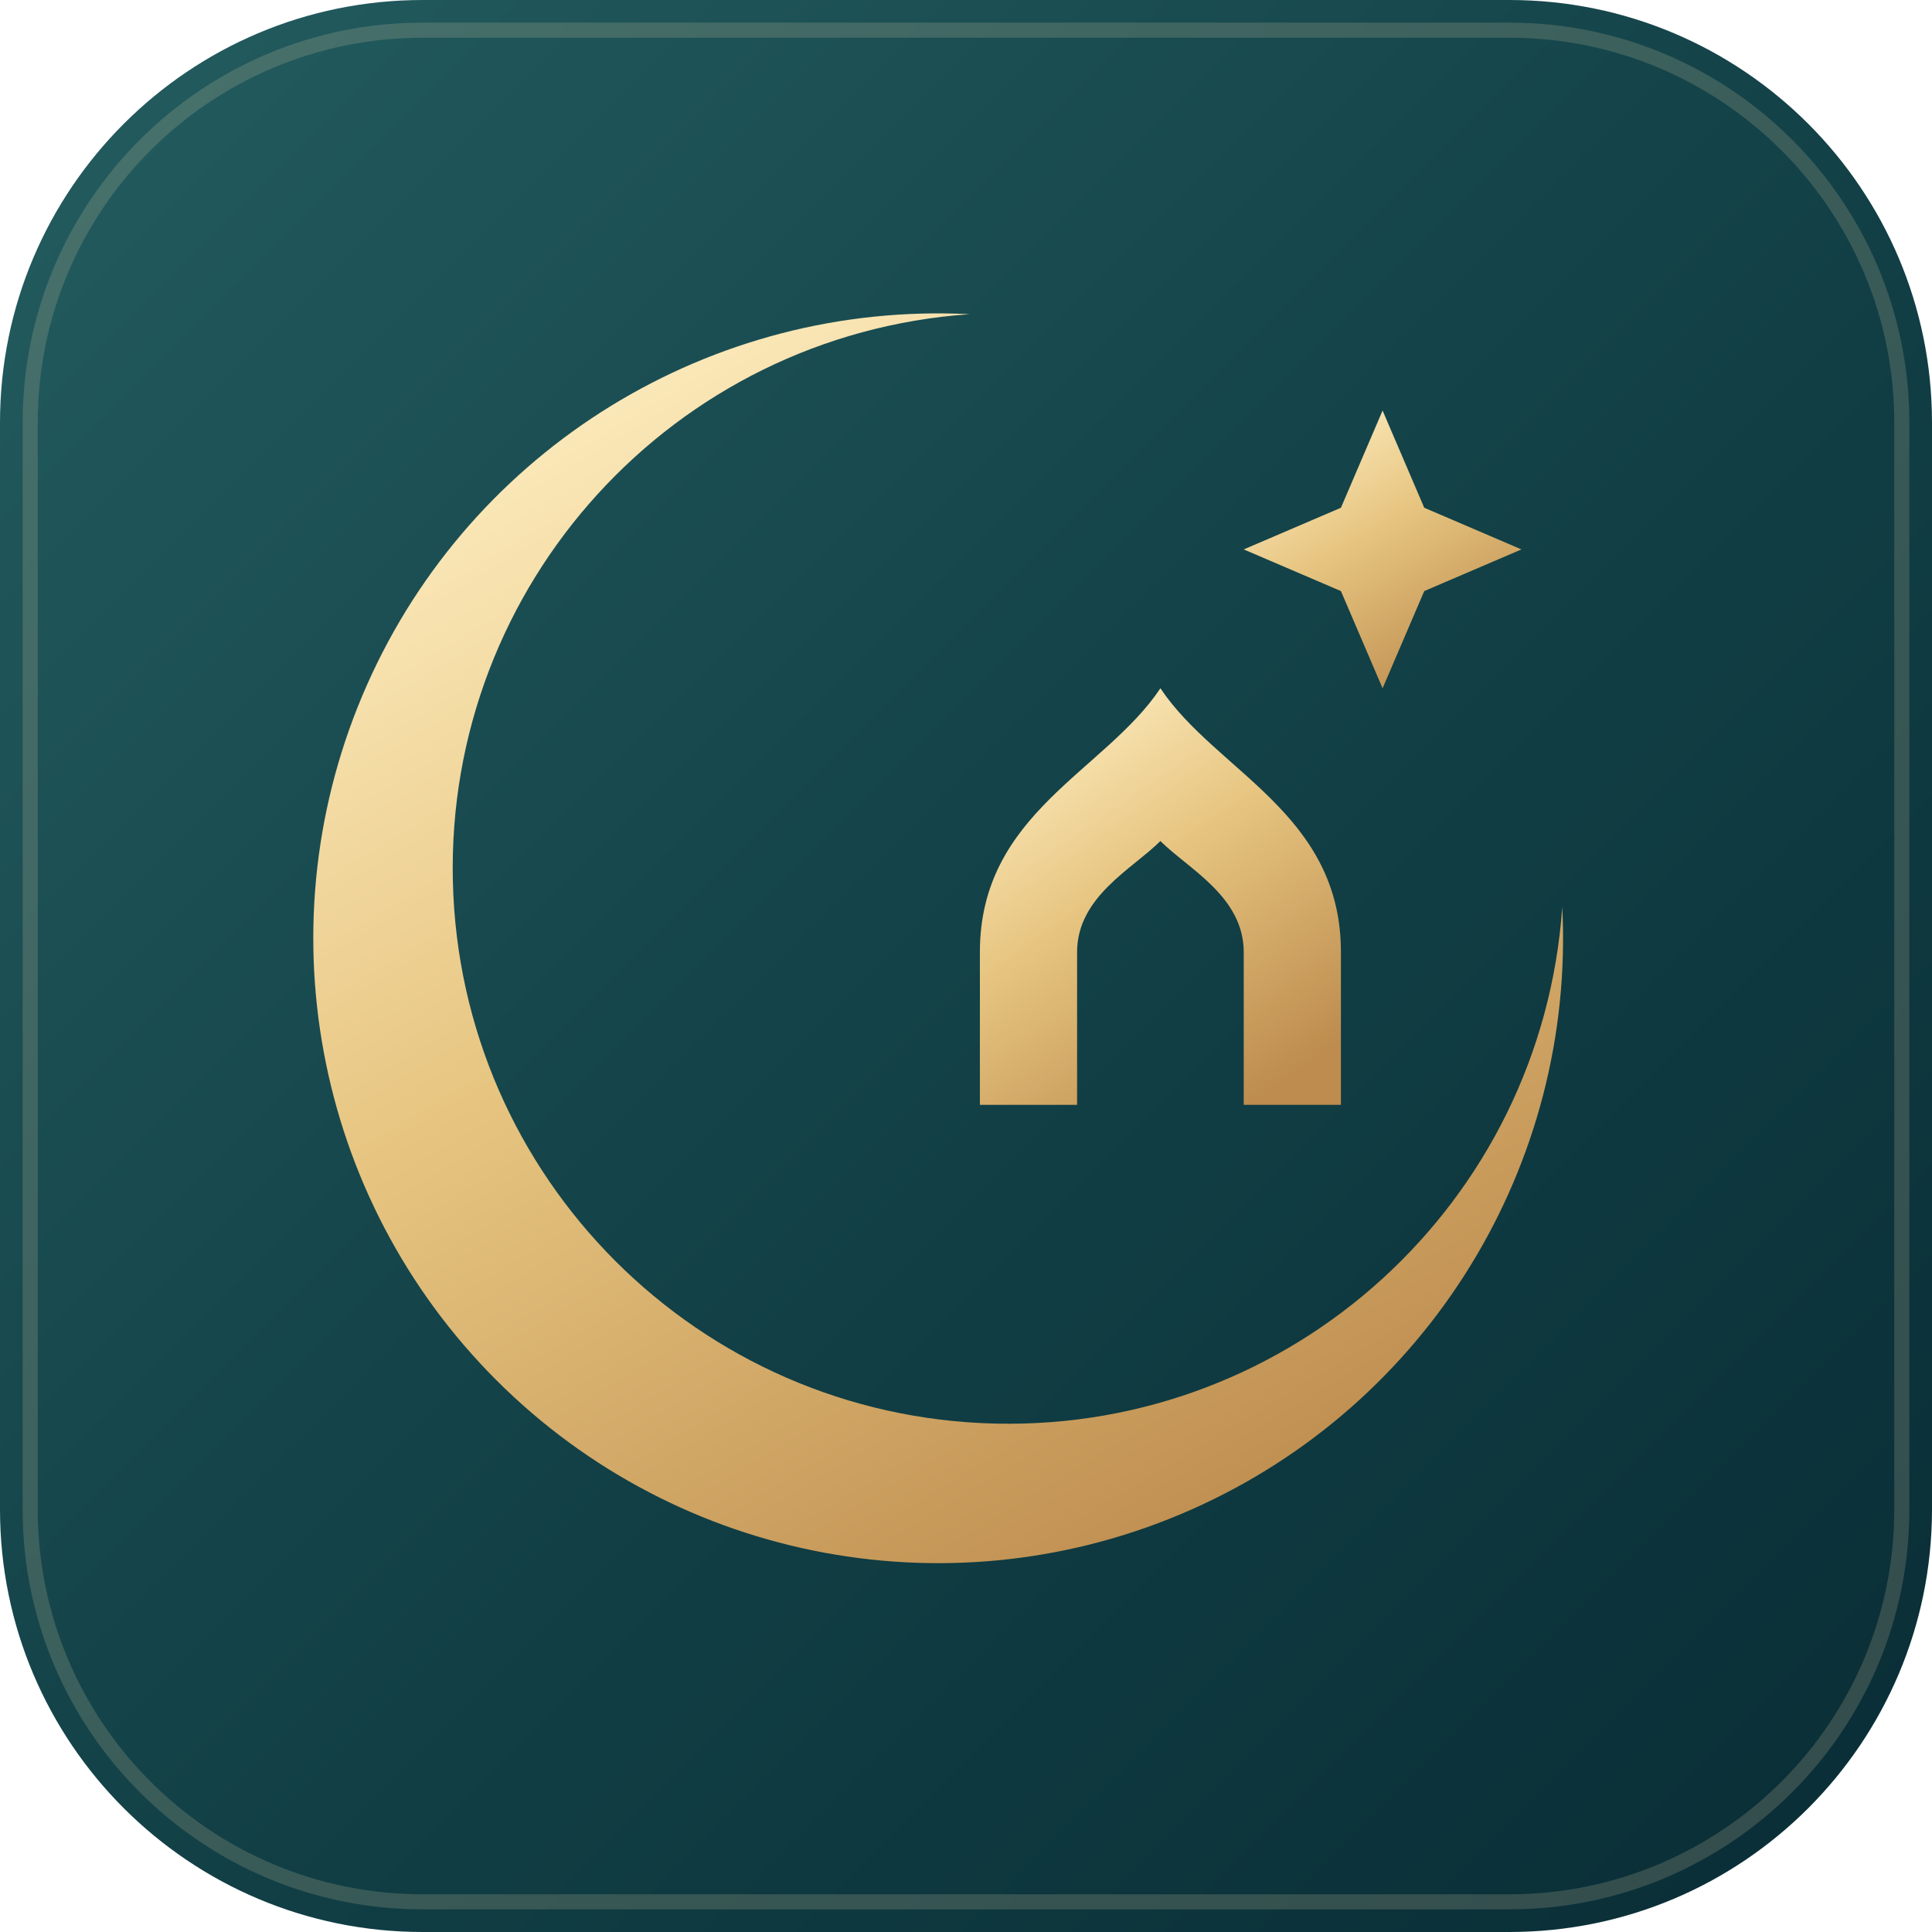
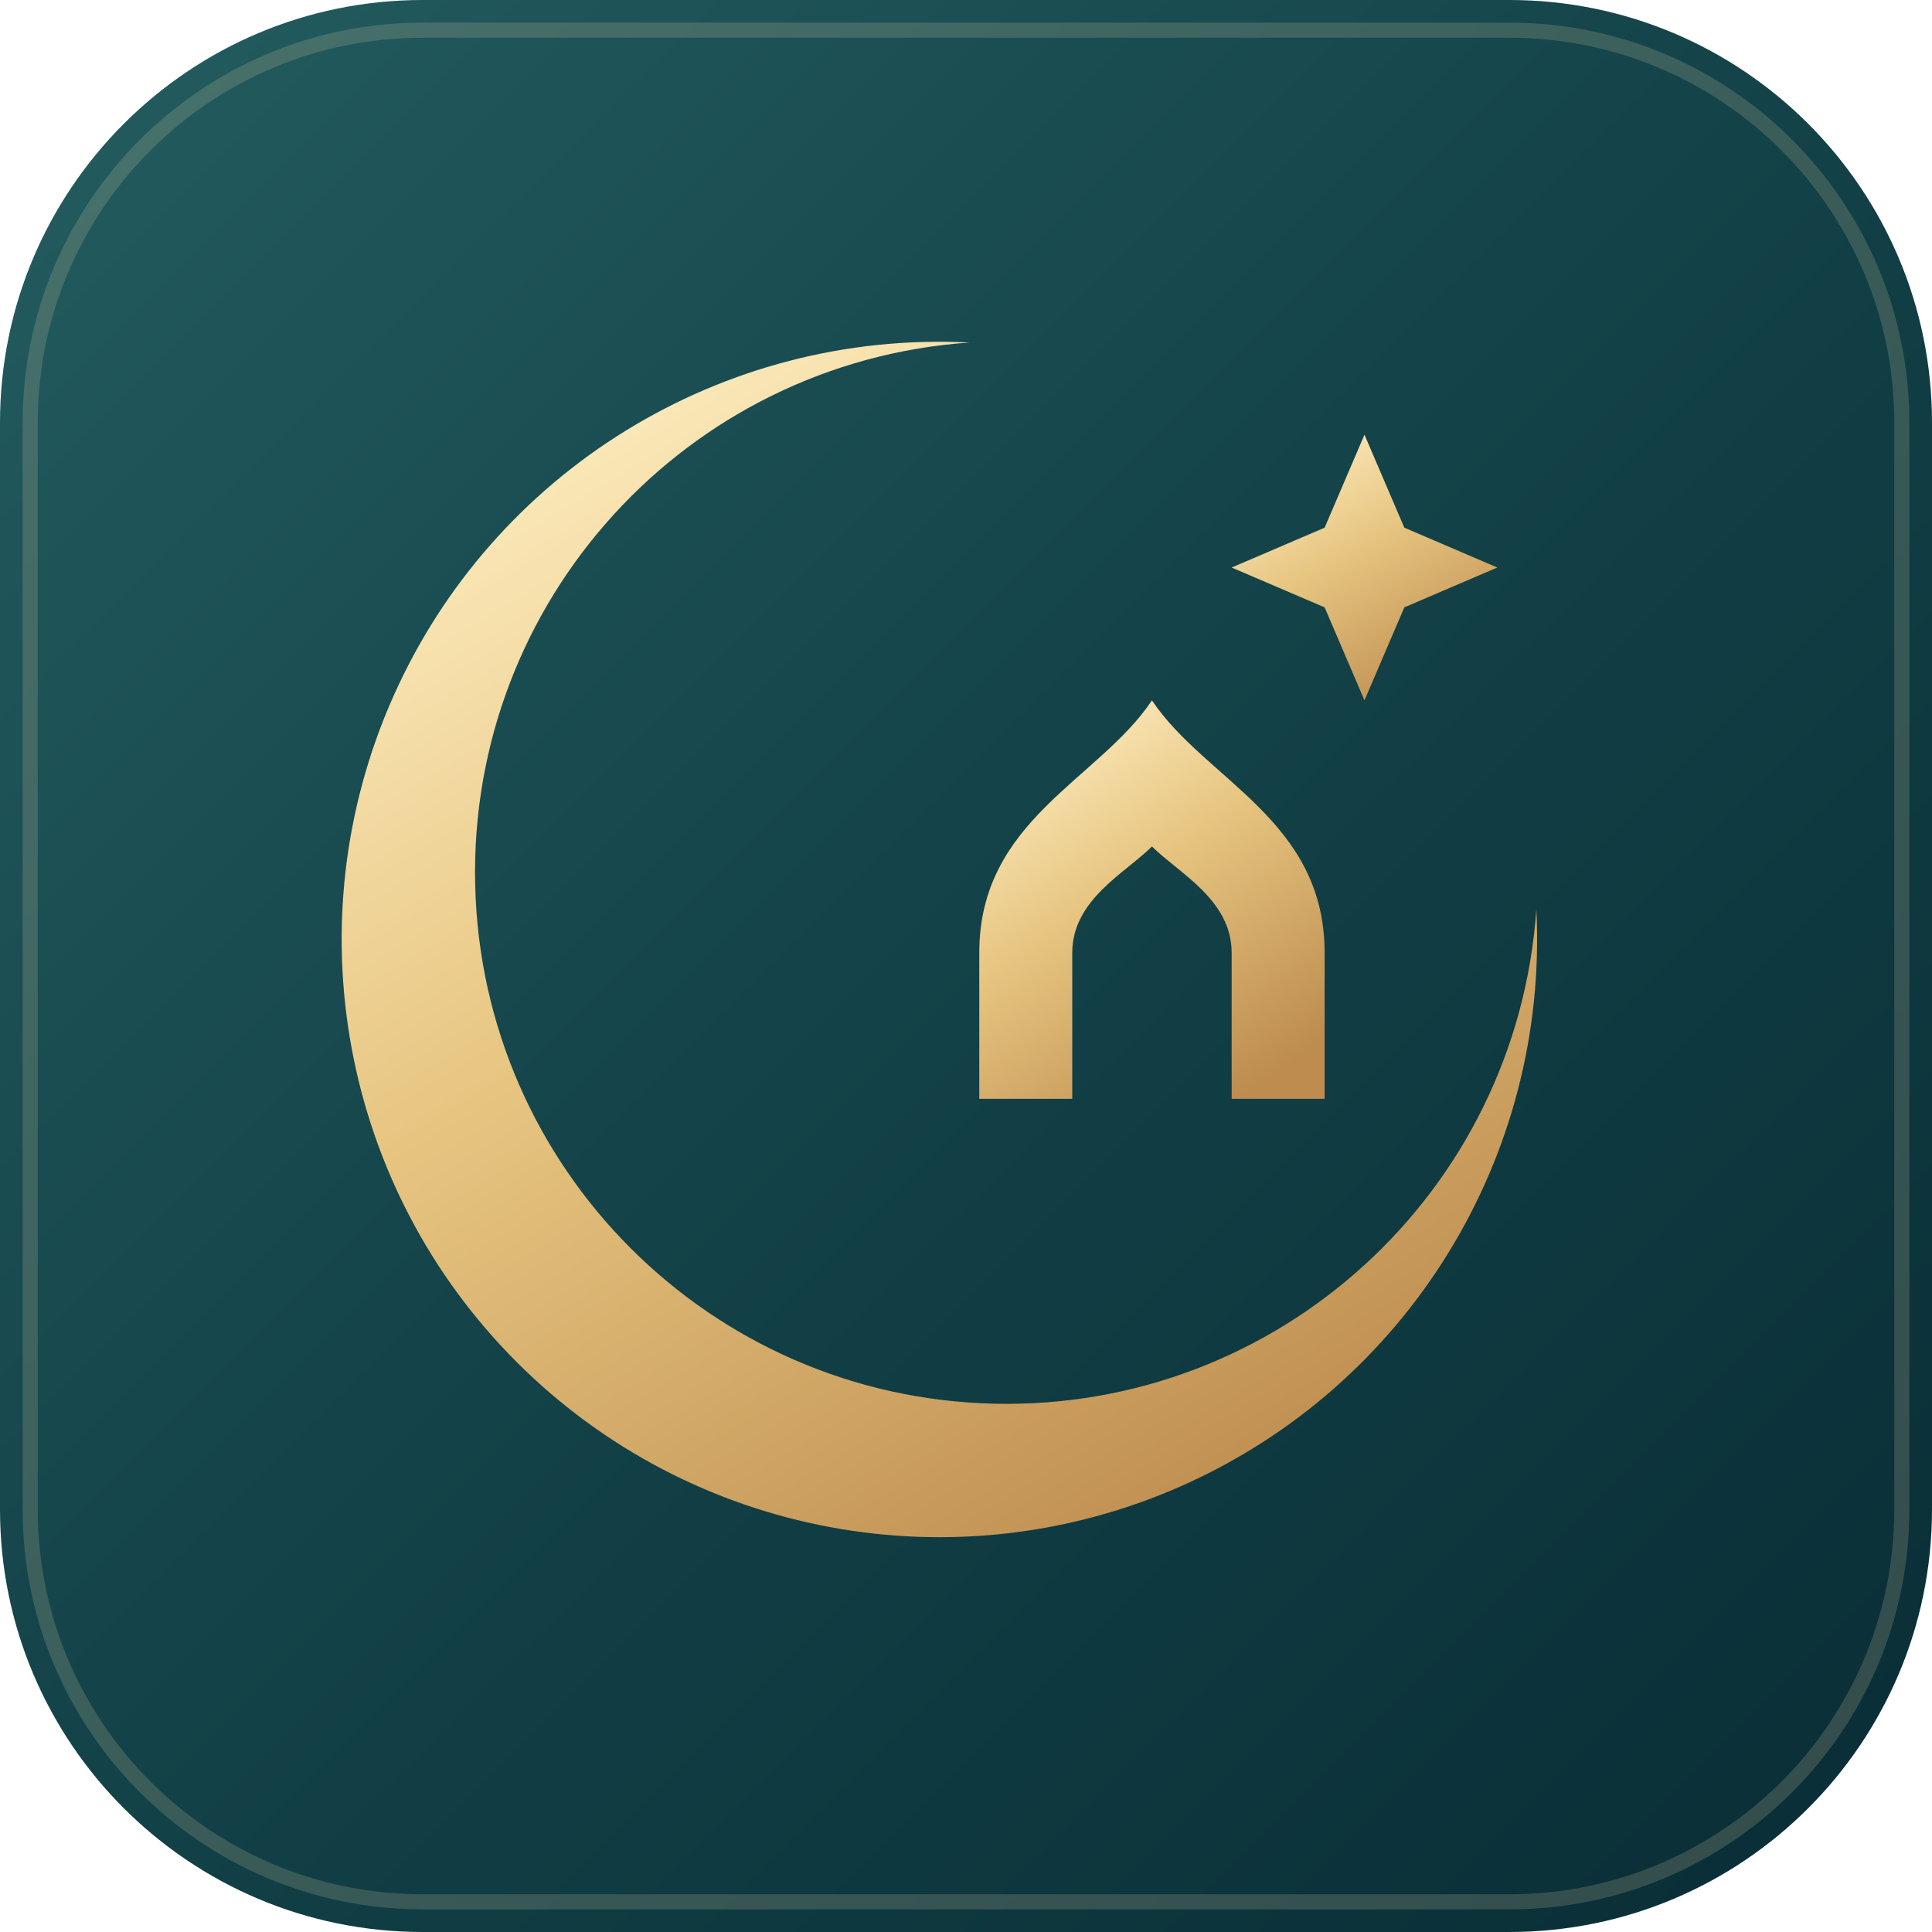
<svg xmlns="http://www.w3.org/2000/svg" width="128" height="128" viewBox="0 0 128 128" role="img" aria-label="Fortress of Muslim">
  <defs>
    <linearGradient id="teal" x1="0" y1="0" x2="1" y2="1">
      <stop stop-color="#245d60" />
      <stop offset=".55" stop-color="#113f45" />
      <stop offset="1" stop-color="#092c35" />
    </linearGradient>
    <linearGradient id="gold" x1=".15" y1="0" x2=".75" y2="1">
      <stop stop-color="#fff0c5" />
      <stop offset=".45" stop-color="#e7c581" />
      <stop offset="1" stop-color="#bd8c4e" />
    </linearGradient>
  </defs>
  <rect width="128" height="128" rx="28" fill="url(#teal)" />
  <rect x="2" y="2" width="124" height="124" rx="26" fill="none" stroke="#f3dbac" stroke-opacity=".18" />
-   <g transform="translate(64 64) scale(0.92) translate(-64 -64)" fill="url(#gold)">
+   <g transform="translate(64 64) scale(0.88) translate(-64 -64)" fill="url(#gold)">
    <path d="M64.26 17.06A45 45 0 1 0 106.94 59.74A40 40 0 1 1 64.26 17.06Z" />
    <path d="M94 24L97 31 104 34 97 37 94 44 91 37 84 34 91 31Z" />
    <path d="M65 74V63C65 53 74 50 78 44C82 50 91 53 91 63V74H84V63C84 59 80 57 78 55C76 57 72 59 72 63V74Z" />
  </g>
</svg>
